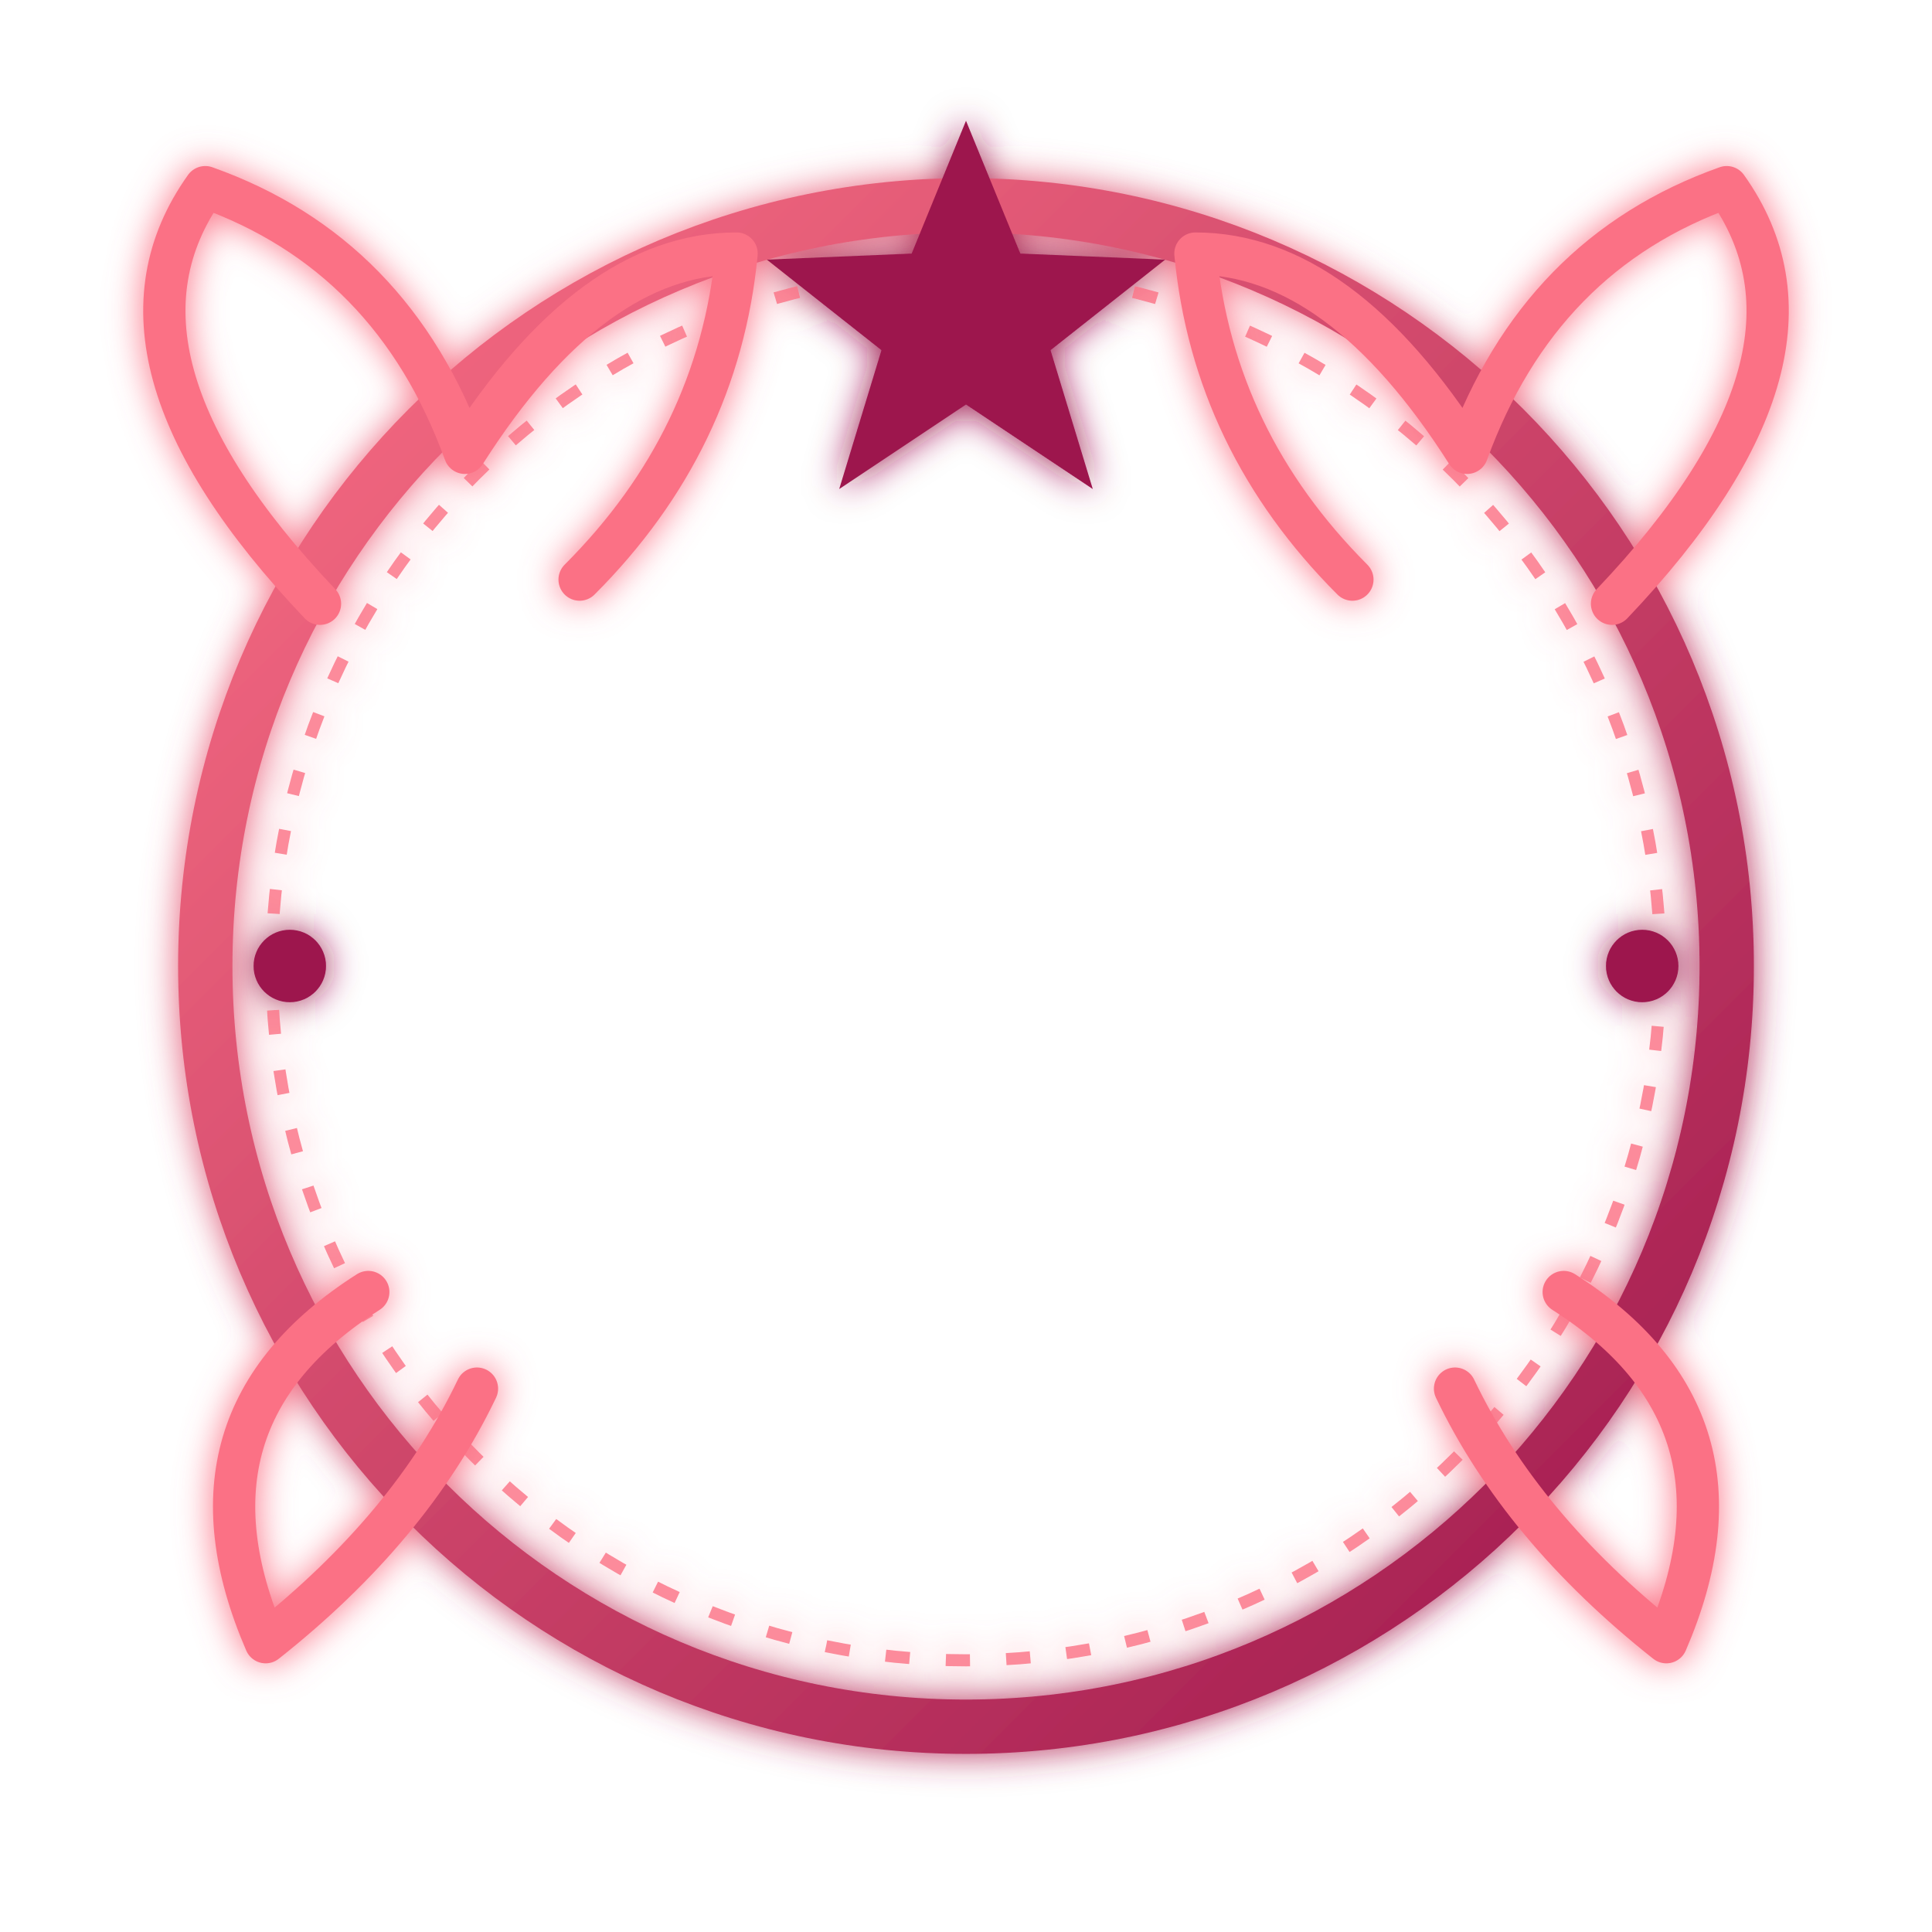
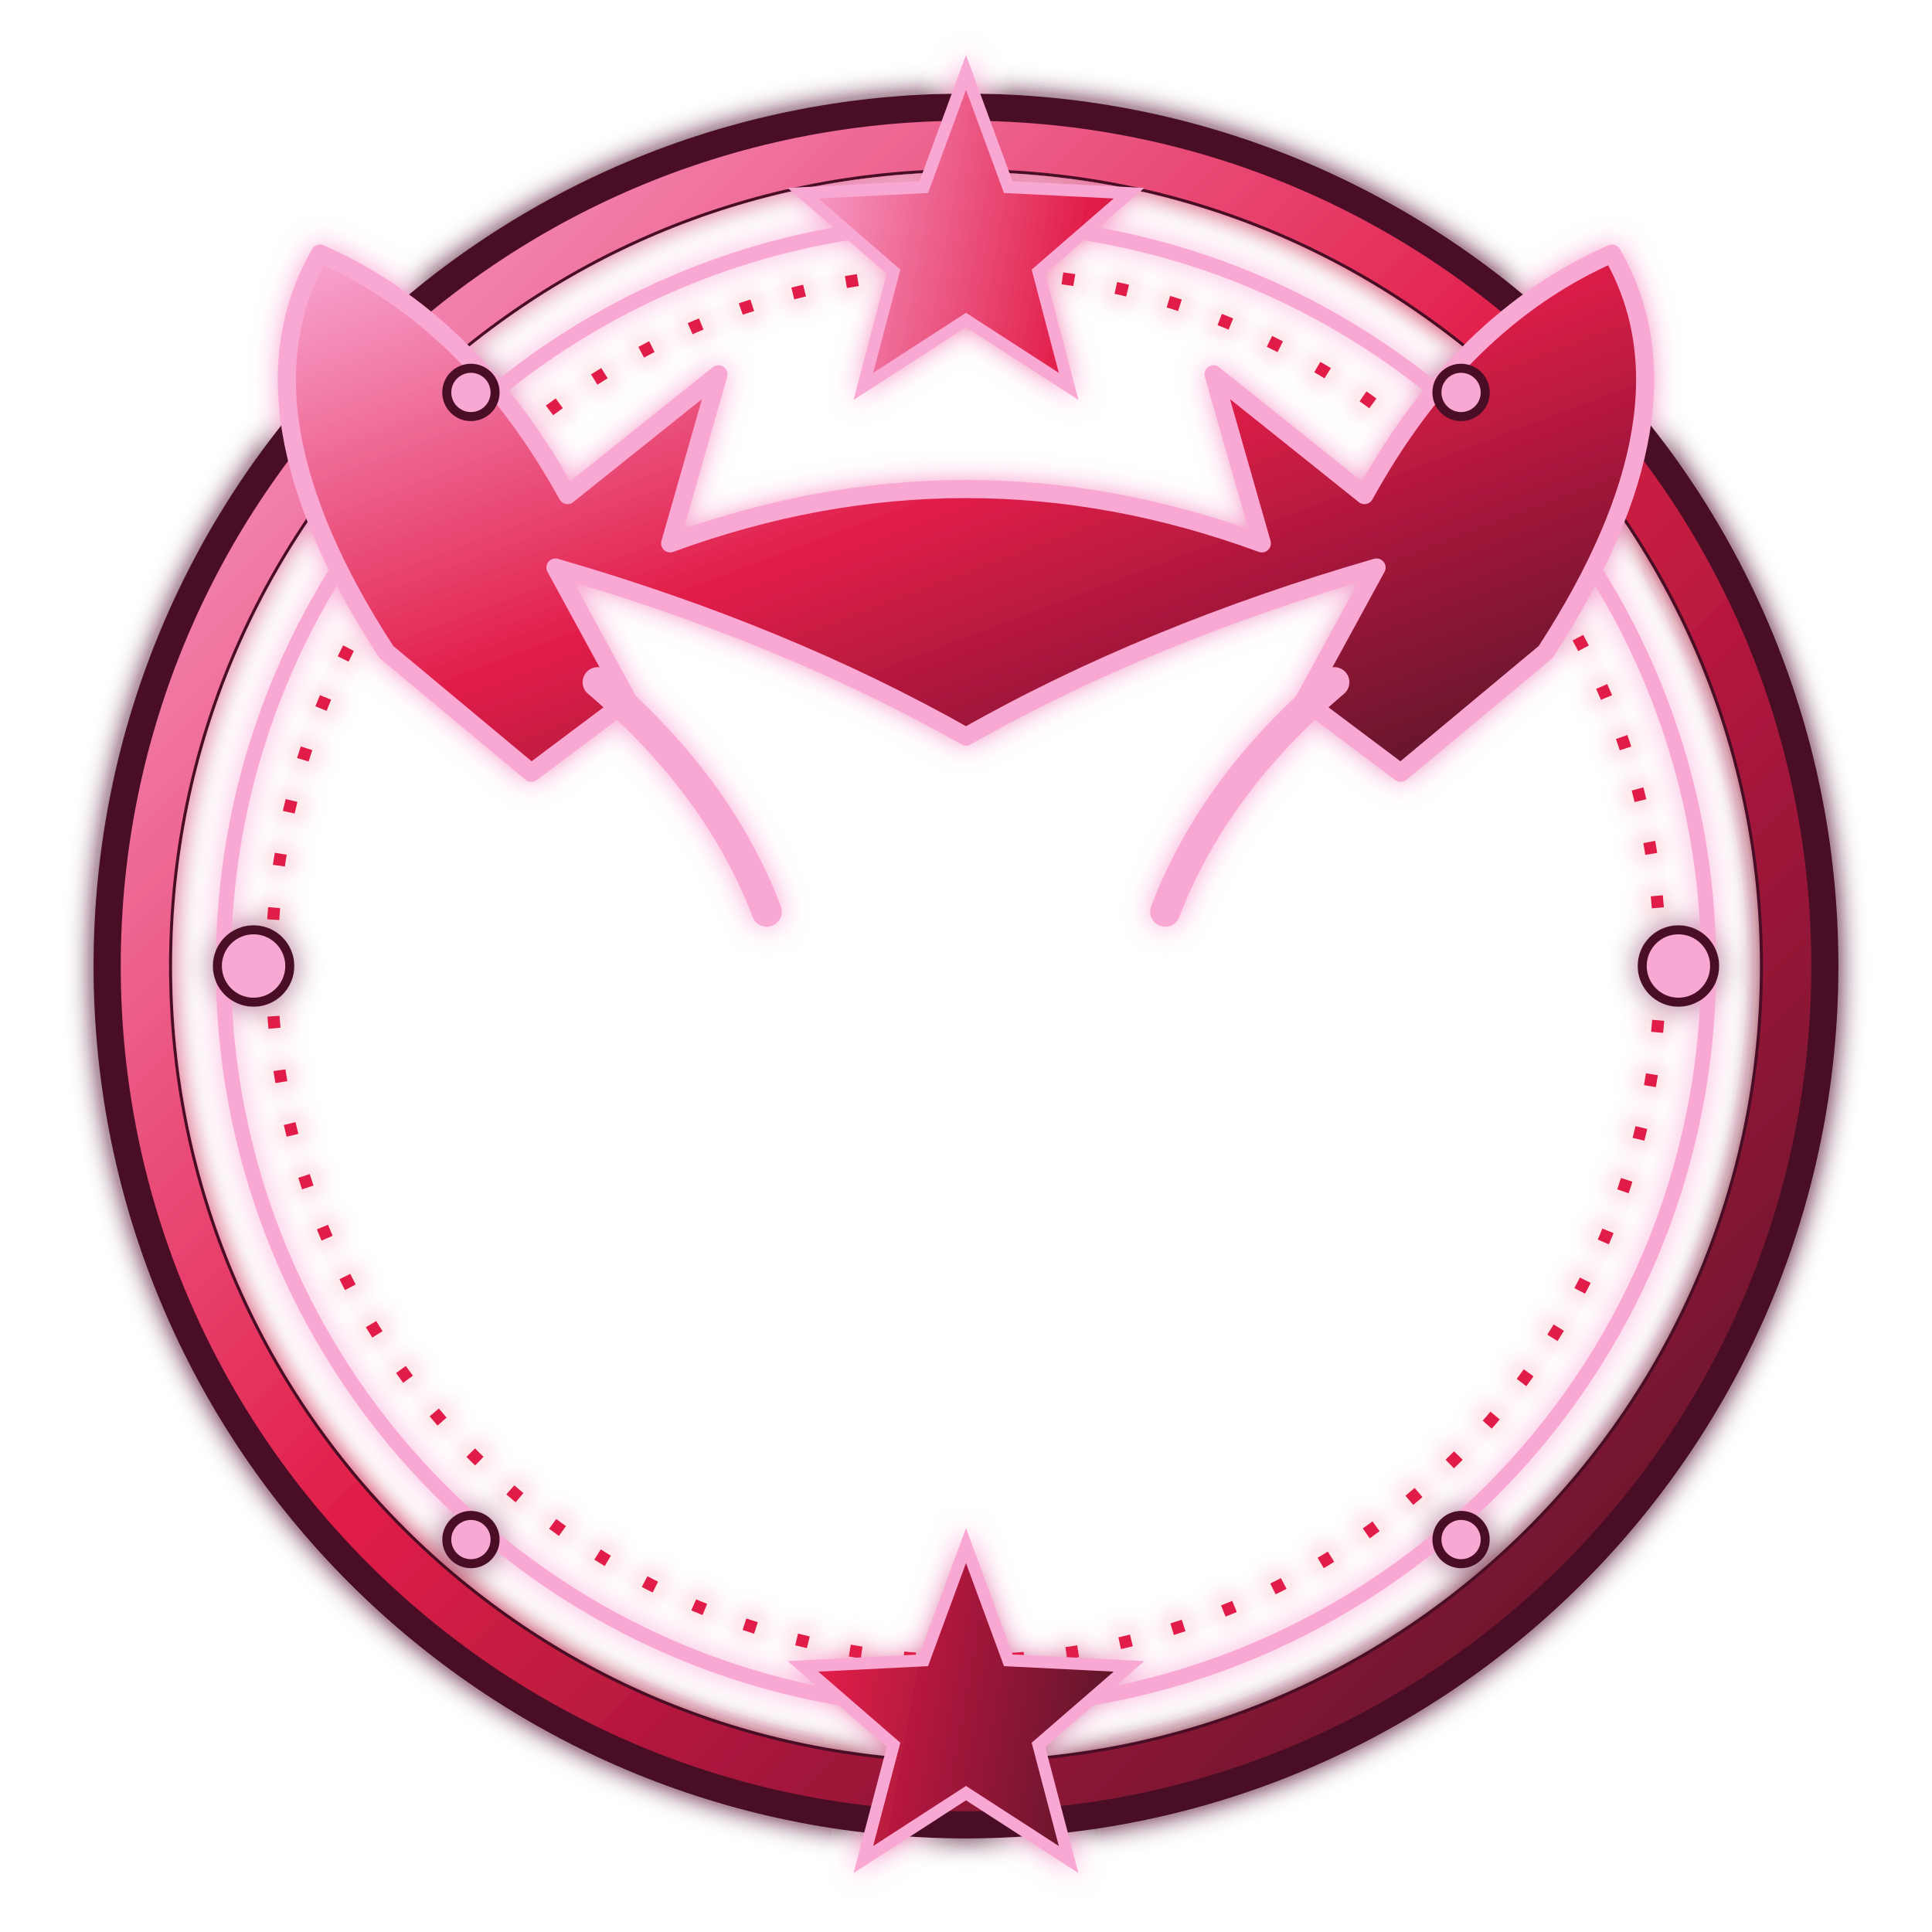
<svg xmlns="http://www.w3.org/2000/svg" width="320" height="320" viewBox="0 0 320 320" role="img" aria-labelledby="title desc">
  <defs>
-     <filter id="glow" x="-50%" y="-50%" width="200%" height="200%">
-       <feGaussianBlur stdDeviation="3" result="blur" />
+     <linearGradient id="metal" x1="0" y1="0" x2="1" y2="1">
+       <stop stop-color="#f9a8d4" />
+       <stop offset=".48" stop-color="#e11d48" />
+       <stop offset="1" stop-color="#4a1026" />
+     </linearGradient>
+     <filter id="glow" x="-30%" y="-30%" width="160%" height="160%">
+       <feGaussianBlur stdDeviation="2.2" result="blur" />
      <feMerge>
        <feMergeNode in="blur" />
        <feMergeNode in="SourceGraphic" />
      </feMerge>
    </filter>
-     <linearGradient id="ring" x1="0" y1="0" x2="1" y2="1">
-       <stop stop-color="#FB7185" />
-       <stop offset="1" stop-color="#9D174D" />
-     </linearGradient>
  </defs>
  <g filter="url(#glow)">
-     <circle cx="160" cy="160" r="126" fill="none" stroke="url(#ring)" stroke-width="9" />
-     <circle cx="160" cy="160" r="115" fill="none" stroke="#FB7185" stroke-opacity=".8" stroke-width="2" stroke-dasharray="4 6" />
-     <g fill="none" stroke="#FB7185" stroke-width="7" stroke-linecap="round" stroke-linejoin="round">
-       <path d="M53 100 Q14 59 34 31 Q65 42 77 75 Q98 42 122 42 Q119 73 96 96" />
-       <path d="M267 100 Q306 59 286 31 Q255 42 243 75 Q222 42 198 42 Q201 73 224 96" />
-       <path d="M61 214 Q28 235 44 272 Q68 253 79 230 M259 214 Q292 235 276 272 Q252 253 241 230" />
-     </g>
-     <g fill="#9D174D">
-       <path d="M160 20 169 42 193 43 174 58 181 81 160 67 139 81 146 58 127 43 151 42Z" />
-       <circle cx="48" cy="160" r="6" />
-       <circle cx="272" cy="160" r="6" />
+     <circle cx="160" cy="160" r="138" fill="none" stroke="#4a1026" stroke-width="13" />
+     <circle cx="160" cy="160" r="136" fill="none" stroke="url(#metal)" stroke-width="8" />
+     <circle cx="160" cy="160" r="123" fill="none" stroke="#f9a8d4" stroke-width="2.5" />
+     <circle cx="160" cy="160" r="115" fill="none" stroke="#e11d48" stroke-width="2" stroke-dasharray="2 7" />
+     <path d="M160 12 L167 31 L187 32 L172 45 L177 64 L160 53 L143 64 L148 45 L133 32 L153 31Z M160 256 L167 275 L187 276 L172 289 L177 308 L160 297 L143 308 L148 289 L133 276 L153 275Z" fill="url(#metal)" stroke="#f9a8d4" stroke-width="2" />
+     <path d="M64 108 Q38 68 53 42 Q78 53 94 82 L119 62 L111 90 Q160 72 209 90 L201 62 L226 82 Q242 53 267 42 Q282 68 256 108 L232 128 L216 116 L228 94 Q190 105 160 122 Q130 105 92 94 L104 116 L88 128Z" fill="url(#metal)" stroke="#f9a8d4" stroke-width="3" stroke-linejoin="round" />
+     <path d="M99 113 Q119 130 127 151 M221 113 Q201 130 193 151" fill="none" stroke="#f9a8d4" stroke-width="5" stroke-linecap="round" />
+     <g fill="#f9a8d4" stroke="#4a1026" stroke-width="1.5">
+       <circle cx="42" cy="160" r="6" />
+       <circle cx="278" cy="160" r="6" />
+       <circle cx="78" cy="65" r="4" />
+       <circle cx="242" cy="65" r="4" />
+       <circle cx="78" cy="255" r="4" />
+       <circle cx="242" cy="255" r="4" />
    </g>
  </g>
</svg>
